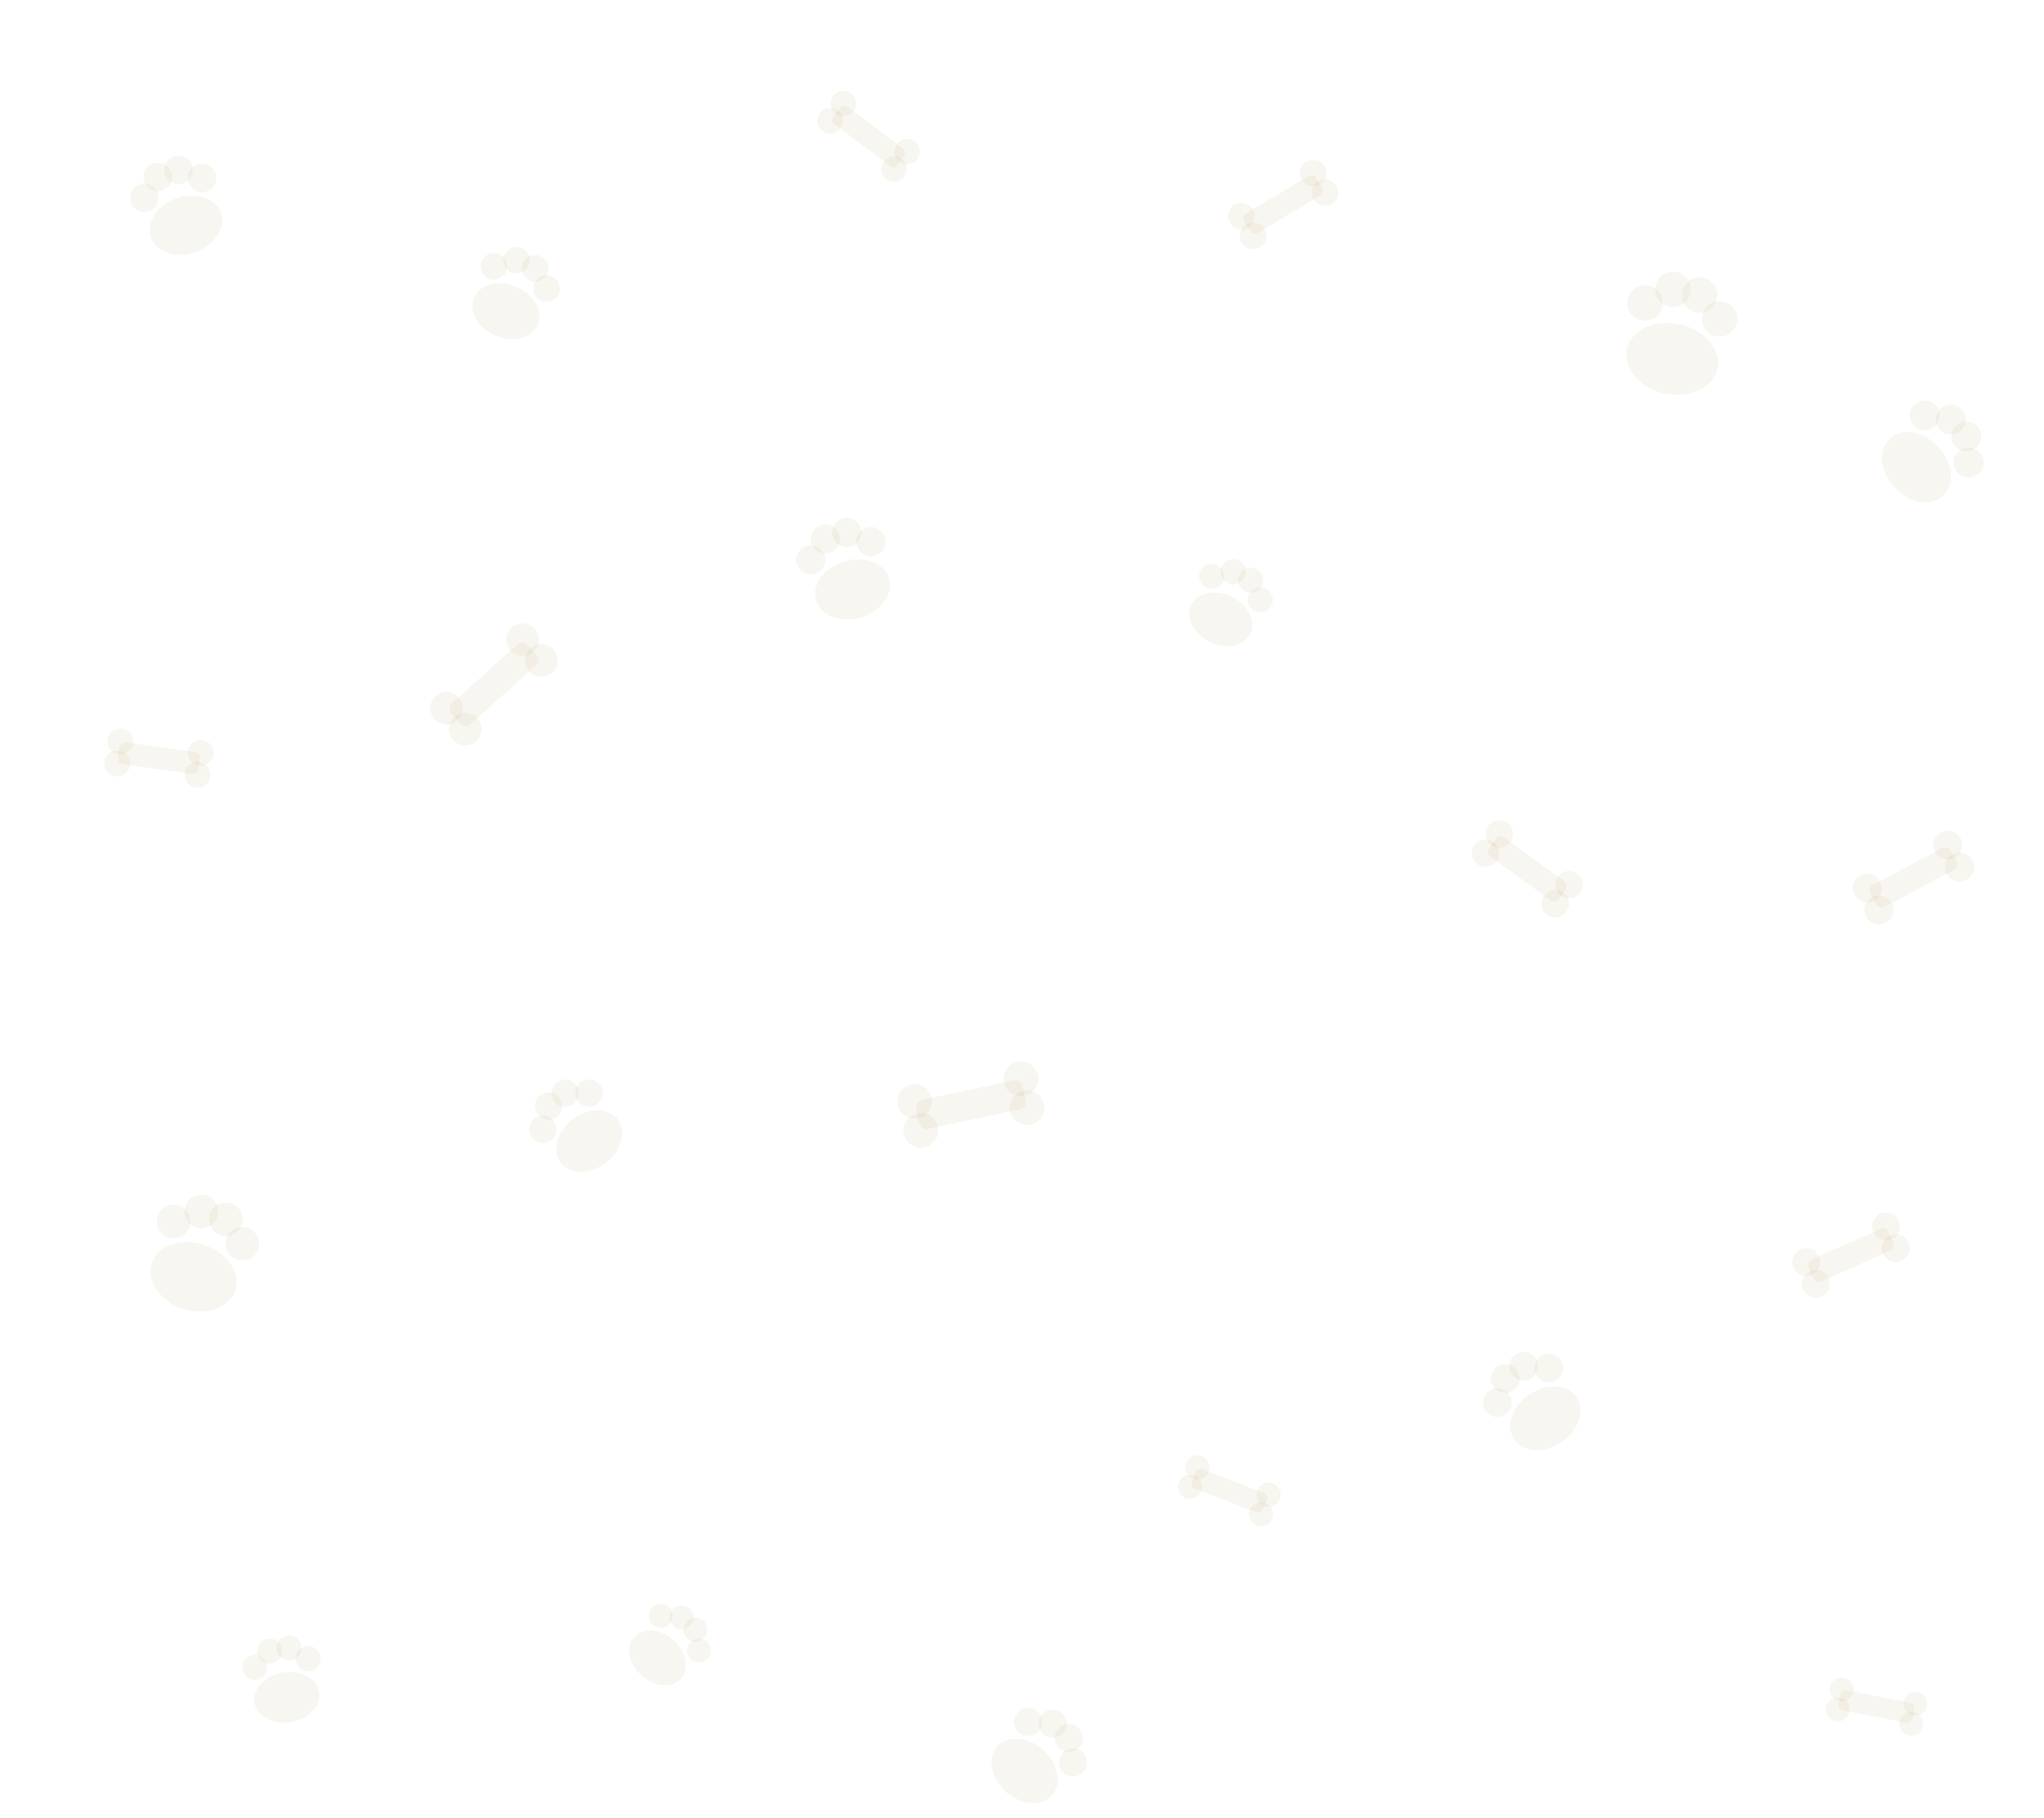
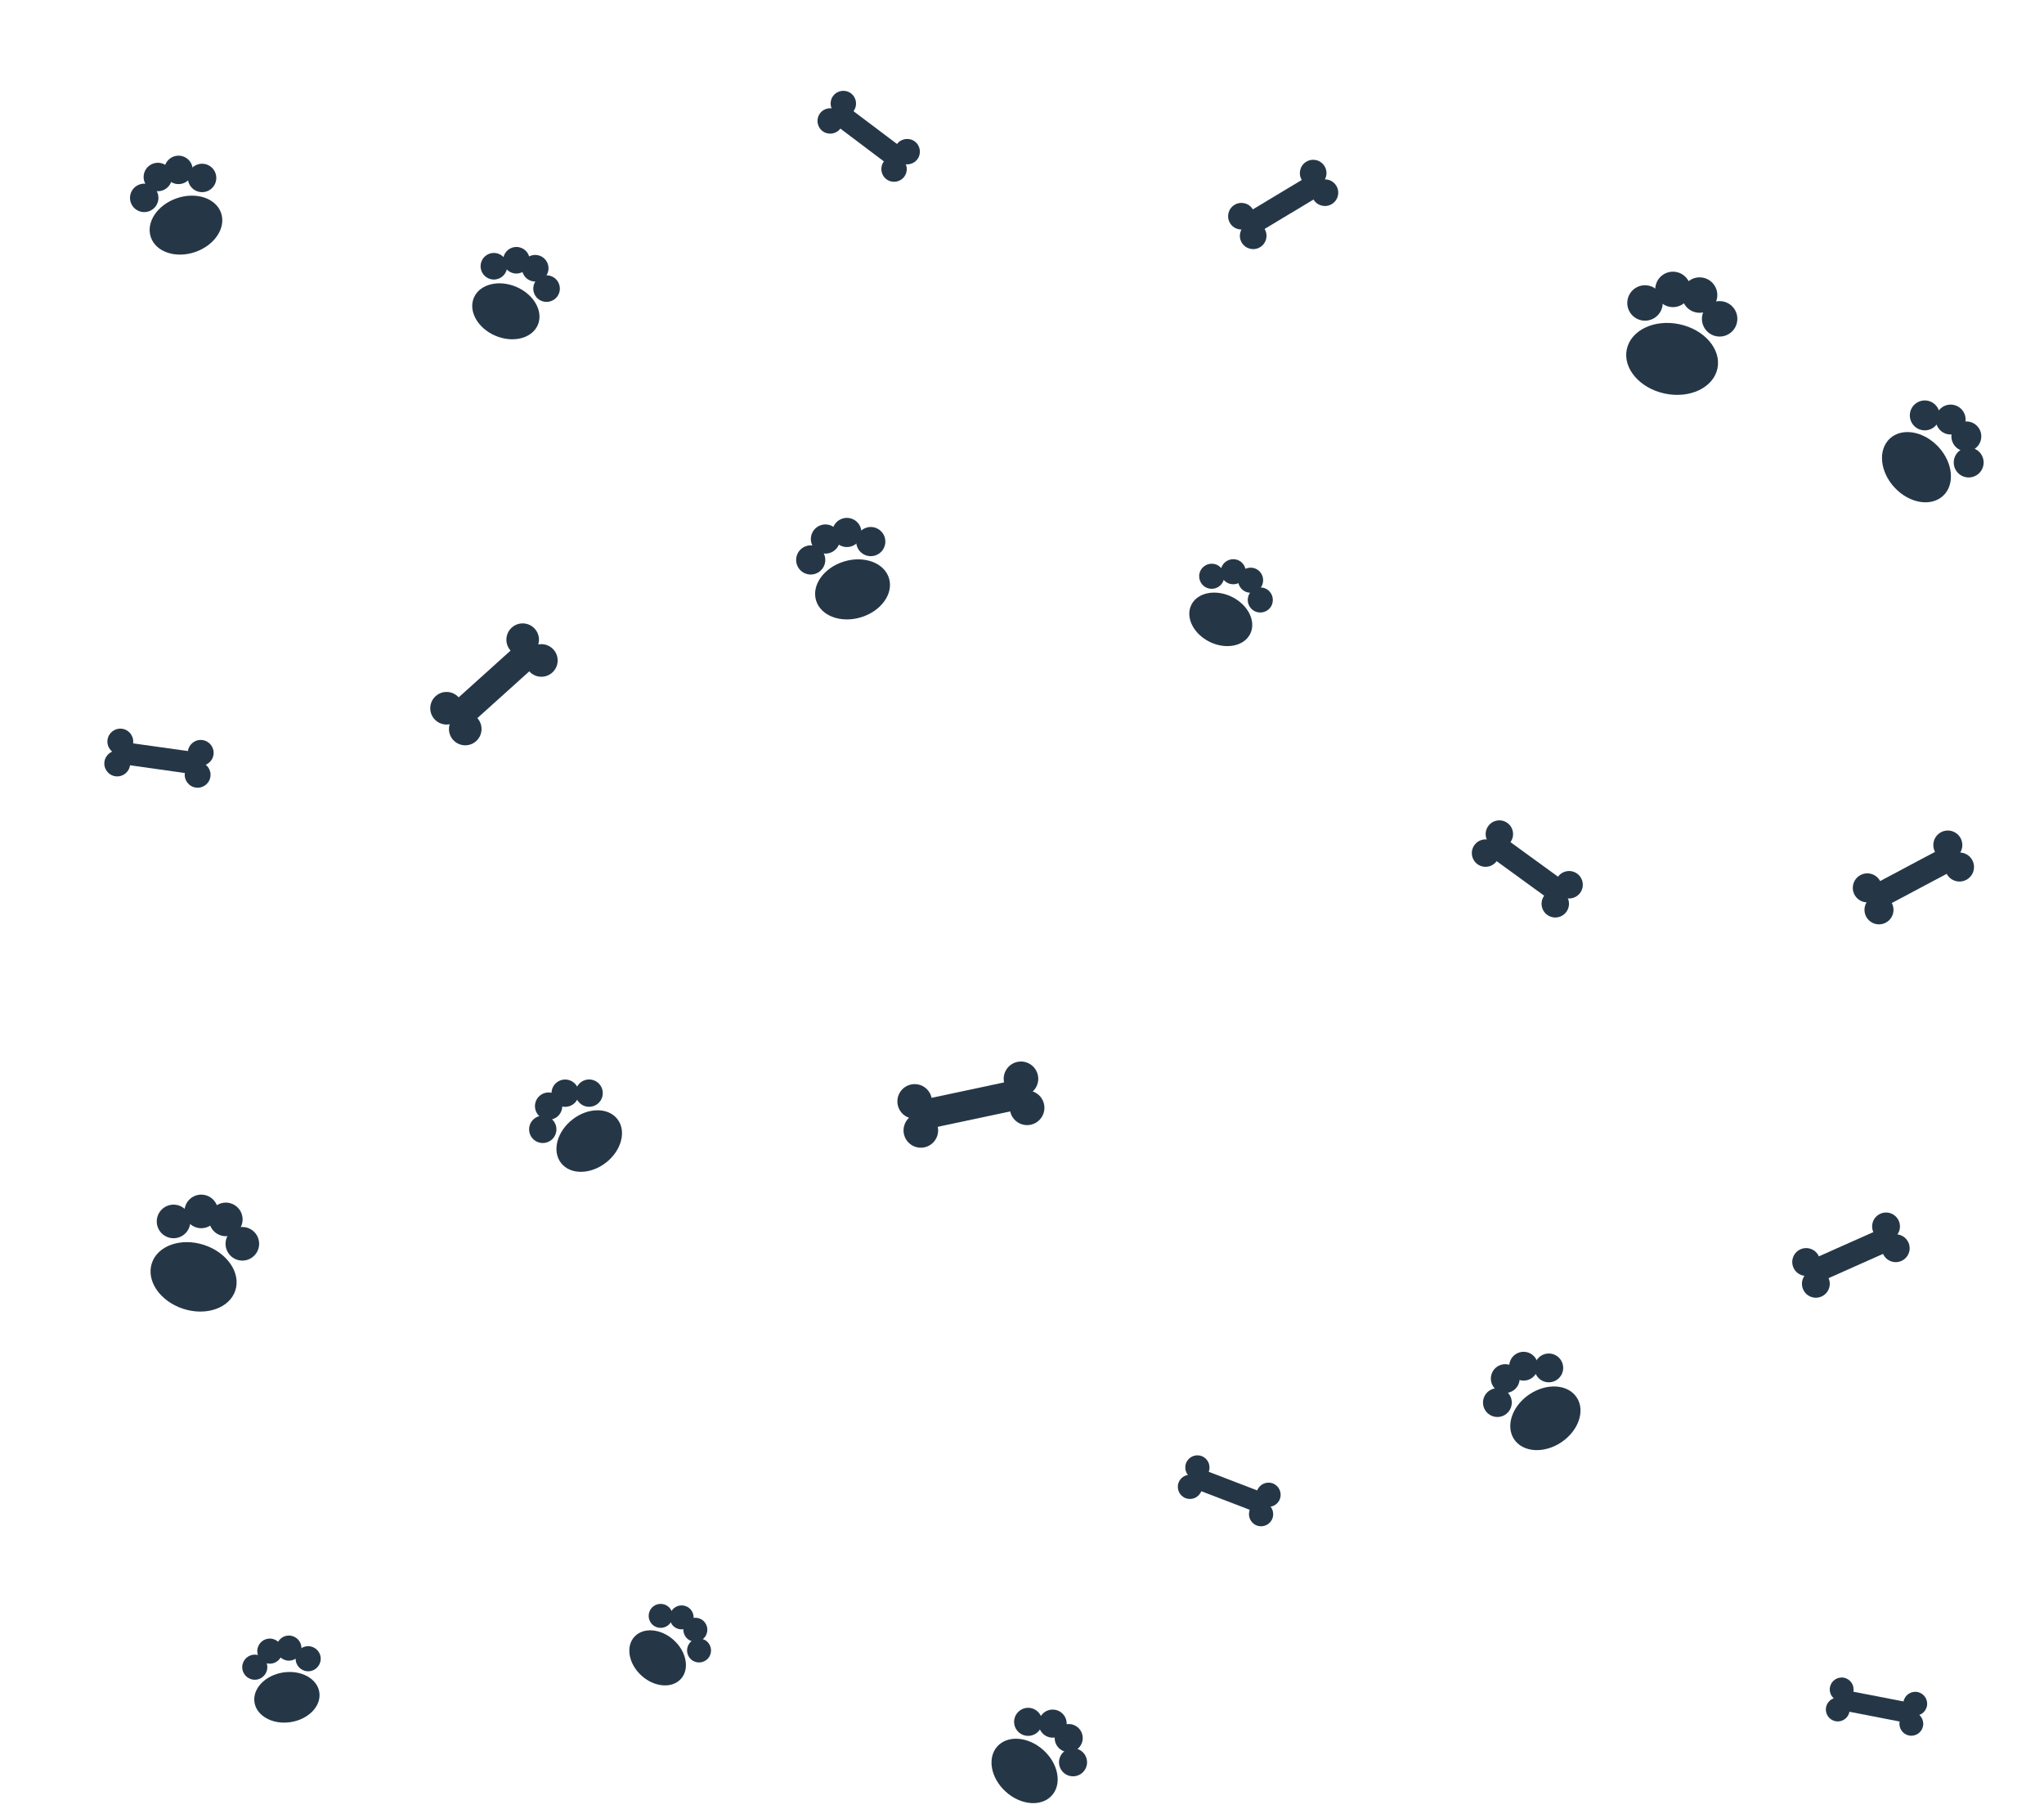
<svg xmlns="http://www.w3.org/2000/svg" width="720" height="640">
-   <g fill="rgb(172,145,70)" fill-opacity=".075">
+   <g fill="#253747">
    <g transform="translate(63,72) rotate(-19) scale(0.77)">
      <ellipse cx="0" cy="10" rx="17" ry="13" />
      <circle cx="-14" cy="-8" r="6.5" />
      <circle cx="-5" cy="-15" r="6.5" />
      <circle cx="5" cy="-15" r="6.5" />
      <circle cx="14" cy="-8" r="6.5" />
    </g>
    <g transform="translate(306,48) rotate(37) scale(0.64)">
      <circle cx="-22" cy="-6" r="7" />
      <circle cx="-22" cy="6" r="7" />
      <circle cx="22" cy="-6" r="7" />
      <circle cx="22" cy="6" r="7" />
      <rect x="-22" y="-6" width="44" height="12" rx="3" />
    </g>
    <g transform="translate(591,117) rotate(12) scale(0.96)">
      <ellipse cx="0" cy="10" rx="17" ry="13" />
      <circle cx="-14" cy="-8" r="6.5" />
      <circle cx="-5" cy="-15" r="6.5" />
      <circle cx="5" cy="-15" r="6.5" />
      <circle cx="14" cy="-8" r="6.5" />
    </g>
    <g transform="translate(174,241) rotate(-42) scale(0.82)">
      <circle cx="-22" cy="-6" r="7" />
      <circle cx="-22" cy="6" r="7" />
      <circle cx="22" cy="-6" r="7" />
      <circle cx="22" cy="6" r="7" />
      <rect x="-22" y="-6" width="44" height="12" rx="3" />
    </g>
    <g transform="translate(433,212) rotate(26) scale(0.68)">
      <ellipse cx="0" cy="10" rx="17" ry="13" />
      <circle cx="-14" cy="-8" r="6.5" />
      <circle cx="-5" cy="-15" r="6.5" />
      <circle cx="5" cy="-15" r="6.5" />
      <circle cx="14" cy="-8" r="6.5" />
    </g>
    <g transform="translate(674,309) rotate(-28) scale(0.73)">
      <circle cx="-22" cy="-6" r="7" />
      <circle cx="-22" cy="6" r="7" />
      <circle cx="22" cy="-6" r="7" />
      <circle cx="22" cy="6" r="7" />
      <rect x="-22" y="-6" width="44" height="12" rx="3" />
    </g>
    <g transform="translate(71,441) rotate(18) scale(0.91)">
      <ellipse cx="0" cy="10" rx="17" ry="13" />
      <circle cx="-14" cy="-8" r="6.5" />
      <circle cx="-5" cy="-15" r="6.5" />
      <circle cx="5" cy="-15" r="6.5" />
      <circle cx="14" cy="-8" r="6.5" />
    </g>
    <g transform="translate(342,389) rotate(-12) scale(0.87)">
      <circle cx="-22" cy="-6" r="7" />
      <circle cx="-22" cy="6" r="7" />
      <circle cx="22" cy="-6" r="7" />
      <circle cx="22" cy="6" r="7" />
      <rect x="-22" y="-6" width="44" height="12" rx="3" />
    </g>
    <g transform="translate(540,493) rotate(-34) scale(0.78)">
      <ellipse cx="0" cy="10" rx="17" ry="13" />
      <circle cx="-14" cy="-8" r="6.5" />
      <circle cx="-5" cy="-15" r="6.5" />
      <circle cx="5" cy="-15" r="6.5" />
      <circle cx="14" cy="-8" r="6.5" />
    </g>
    <g transform="translate(236,579) rotate(42) scale(0.65)">
      <ellipse cx="0" cy="10" rx="17" ry="13" />
      <circle cx="-14" cy="-8" r="6.5" />
      <circle cx="-5" cy="-15" r="6.5" />
      <circle cx="5" cy="-15" r="6.5" />
      <circle cx="14" cy="-8" r="6.5" />
    </g>
    <g transform="translate(661,601) rotate(11) scale(0.6)">
      <circle cx="-22" cy="-6" r="7" />
      <circle cx="-22" cy="6" r="7" />
      <circle cx="22" cy="-6" r="7" />
      <circle cx="22" cy="6" r="7" />
      <rect x="-22" y="-6" width="44" height="12" rx="3" />
    </g>
    <g transform="translate(181,103) rotate(23) scale(0.72)">
      <ellipse cx="0" cy="10" rx="17" ry="13" />
      <circle cx="-14" cy="-8" r="6.5" />
      <circle cx="-5" cy="-15" r="6.5" />
      <circle cx="5" cy="-15" r="6.5" />
      <circle cx="14" cy="-8" r="6.5" />
    </g>
    <g transform="translate(452,72) rotate(-31) scale(0.67)">
      <circle cx="-22" cy="-6" r="7" />
      <circle cx="-22" cy="6" r="7" />
      <circle cx="22" cy="-6" r="7" />
      <circle cx="22" cy="6" r="7" />
      <rect x="-22" y="-6" width="44" height="12" rx="3" />
    </g>
    <g transform="translate(681,159) rotate(47) scale(0.81)">
      <ellipse cx="0" cy="10" rx="17" ry="13" />
      <circle cx="-14" cy="-8" r="6.5" />
      <circle cx="-5" cy="-15" r="6.5" />
      <circle cx="5" cy="-15" r="6.5" />
      <circle cx="14" cy="-8" r="6.5" />
    </g>
    <g transform="translate(56,267) rotate(8) scale(0.65)">
      <circle cx="-22" cy="-6" r="7" />
      <circle cx="-22" cy="6" r="7" />
      <circle cx="22" cy="-6" r="7" />
      <circle cx="22" cy="6" r="7" />
      <rect x="-22" y="-6" width="44" height="12" rx="3" />
    </g>
    <g transform="translate(298,200) rotate(-17) scale(0.79)">
      <ellipse cx="0" cy="10" rx="17" ry="13" />
      <circle cx="-14" cy="-8" r="6.5" />
      <circle cx="-5" cy="-15" r="6.5" />
      <circle cx="5" cy="-15" r="6.5" />
      <circle cx="14" cy="-8" r="6.5" />
    </g>
    <g transform="translate(538,306) rotate(36) scale(0.69)">
      <circle cx="-22" cy="-6" r="7" />
      <circle cx="-22" cy="6" r="7" />
      <circle cx="22" cy="-6" r="7" />
      <circle cx="22" cy="6" r="7" />
      <rect x="-22" y="-6" width="44" height="12" rx="3" />
    </g>
    <g transform="translate(203,396) rotate(-38) scale(0.74)">
      <ellipse cx="0" cy="10" rx="17" ry="13" />
      <circle cx="-14" cy="-8" r="6.5" />
      <circle cx="-5" cy="-15" r="6.5" />
      <circle cx="5" cy="-15" r="6.5" />
      <circle cx="14" cy="-8" r="6.5" />
    </g>
    <g transform="translate(433,525) rotate(21) scale(0.61)">
      <circle cx="-22" cy="-6" r="7" />
      <circle cx="-22" cy="6" r="7" />
      <circle cx="22" cy="-6" r="7" />
      <circle cx="22" cy="6" r="7" />
      <rect x="-22" y="-6" width="44" height="12" rx="3" />
    </g>
    <g transform="translate(100,591) rotate(-9) scale(0.68)">
      <ellipse cx="0" cy="10" rx="17" ry="13" />
      <circle cx="-14" cy="-8" r="6.5" />
      <circle cx="-5" cy="-15" r="6.5" />
      <circle cx="5" cy="-15" r="6.5" />
      <circle cx="14" cy="-8" r="6.5" />
    </g>
    <g transform="translate(366,618) rotate(42) scale(0.76)">
      <ellipse cx="0" cy="10" rx="17" ry="13" />
      <circle cx="-14" cy="-8" r="6.5" />
      <circle cx="-5" cy="-15" r="6.5" />
      <circle cx="5" cy="-15" r="6.5" />
      <circle cx="14" cy="-8" r="6.5" />
    </g>
    <g transform="translate(652,442) rotate(-24) scale(0.7)">
      <circle cx="-22" cy="-6" r="7" />
      <circle cx="-22" cy="6" r="7" />
      <circle cx="22" cy="-6" r="7" />
      <circle cx="22" cy="6" r="7" />
      <rect x="-22" y="-6" width="44" height="12" rx="3" />
    </g>
  </g>
</svg>
